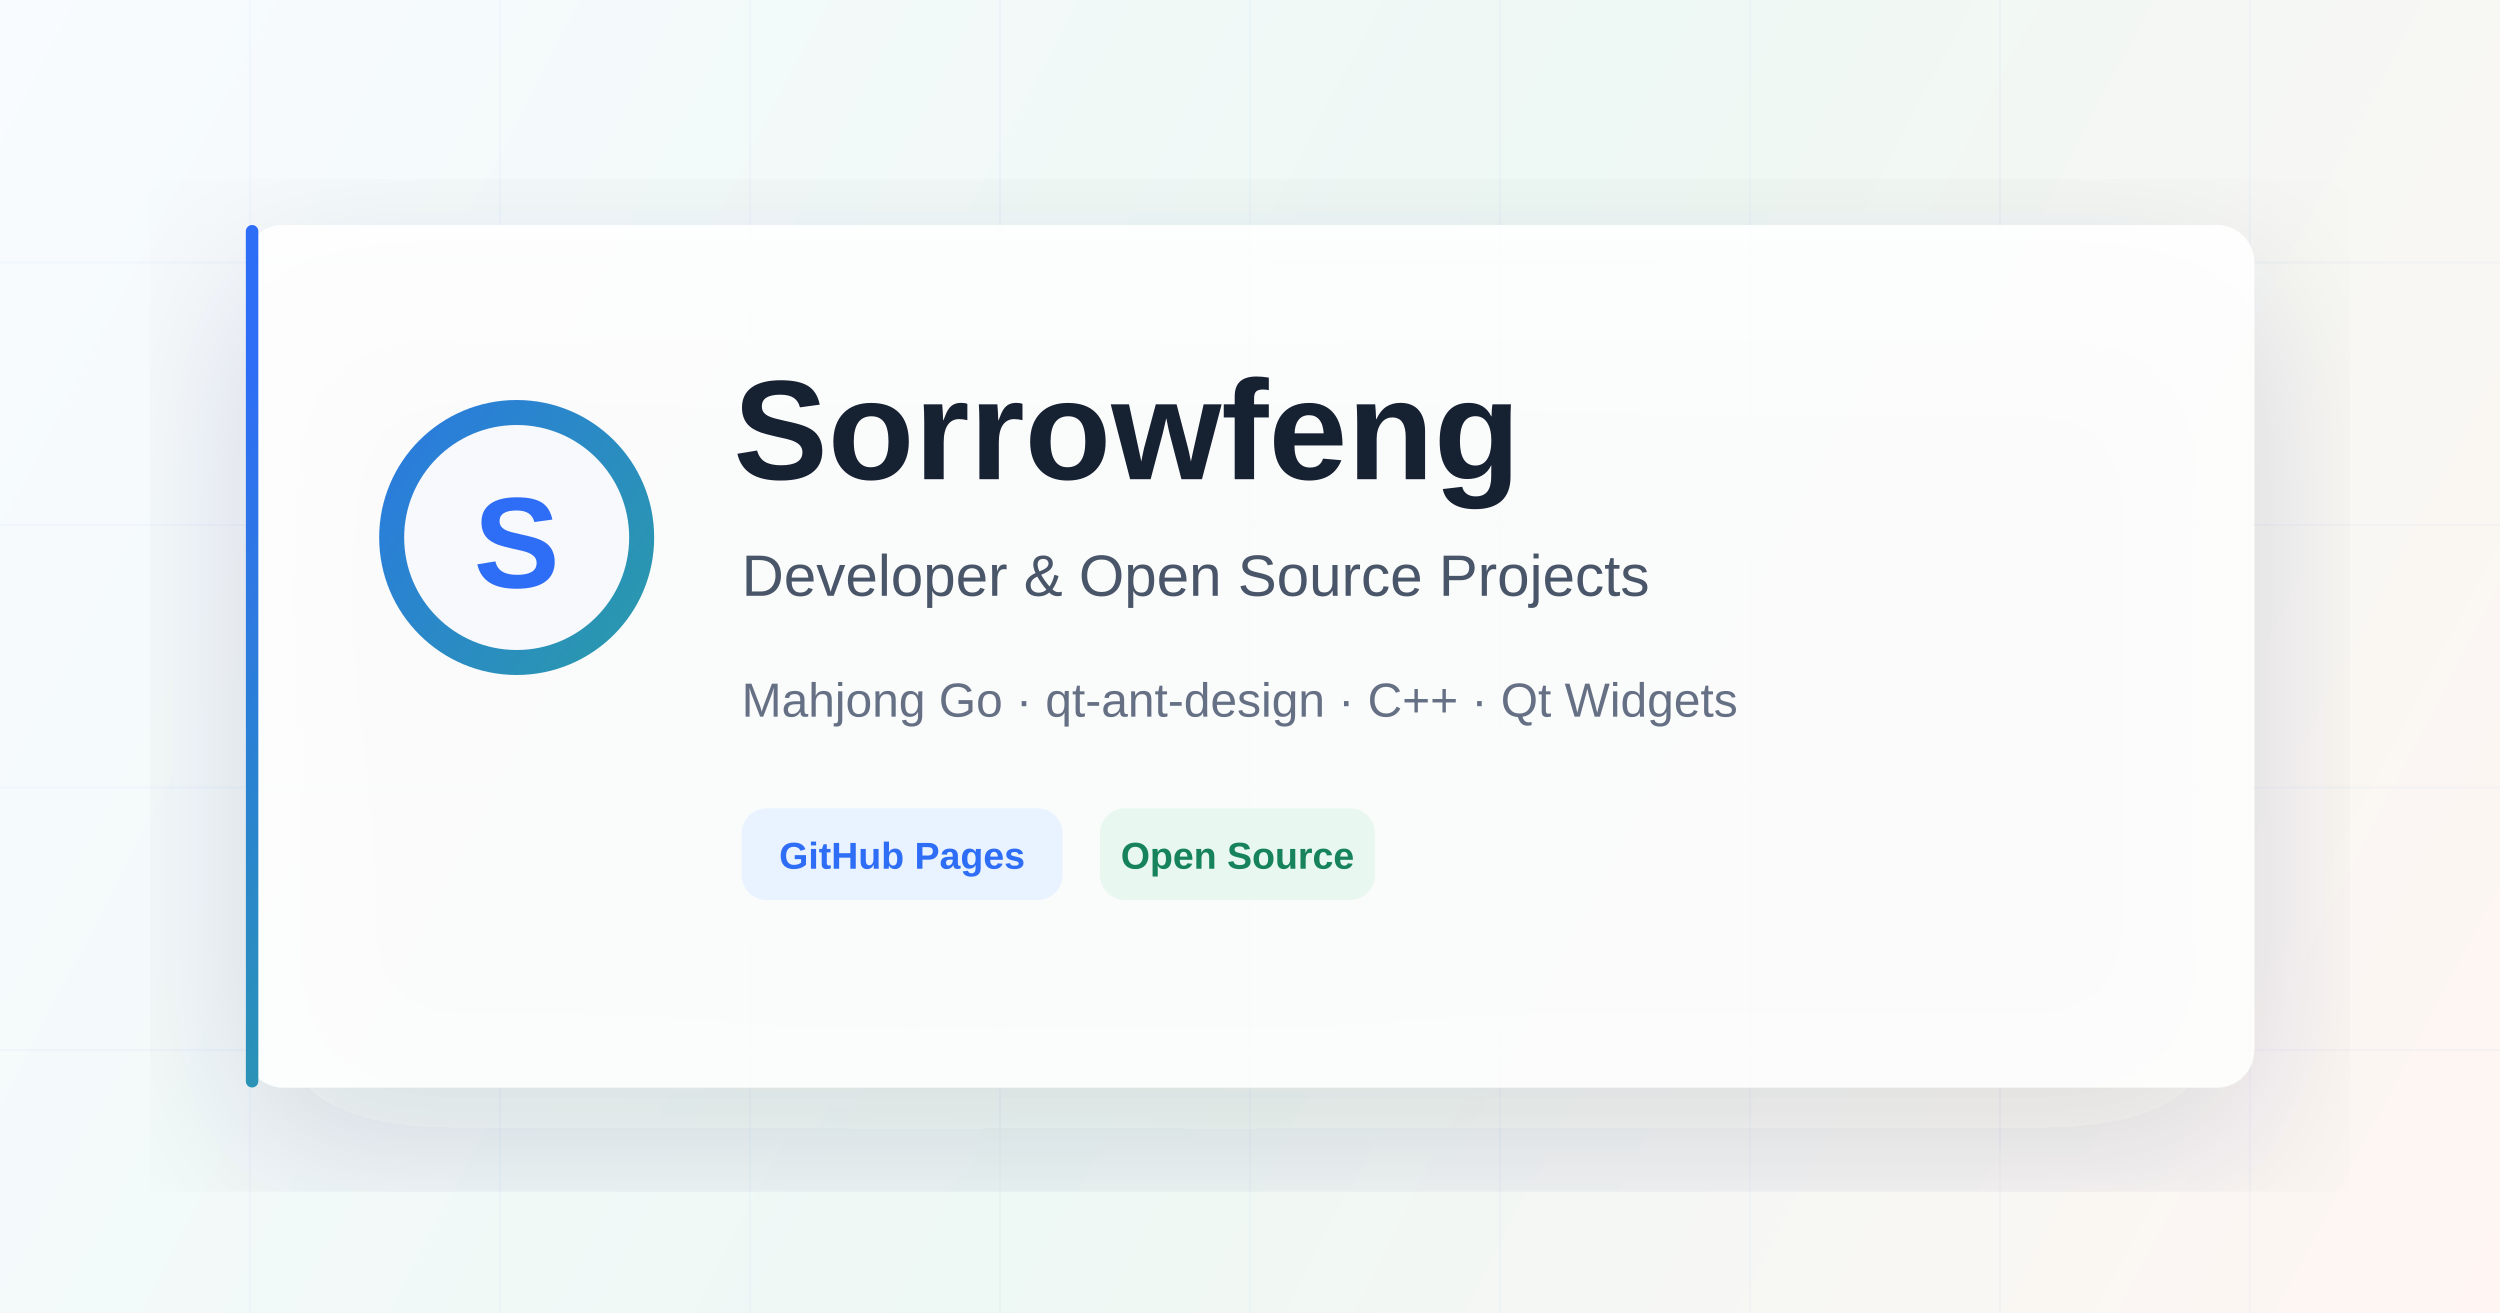
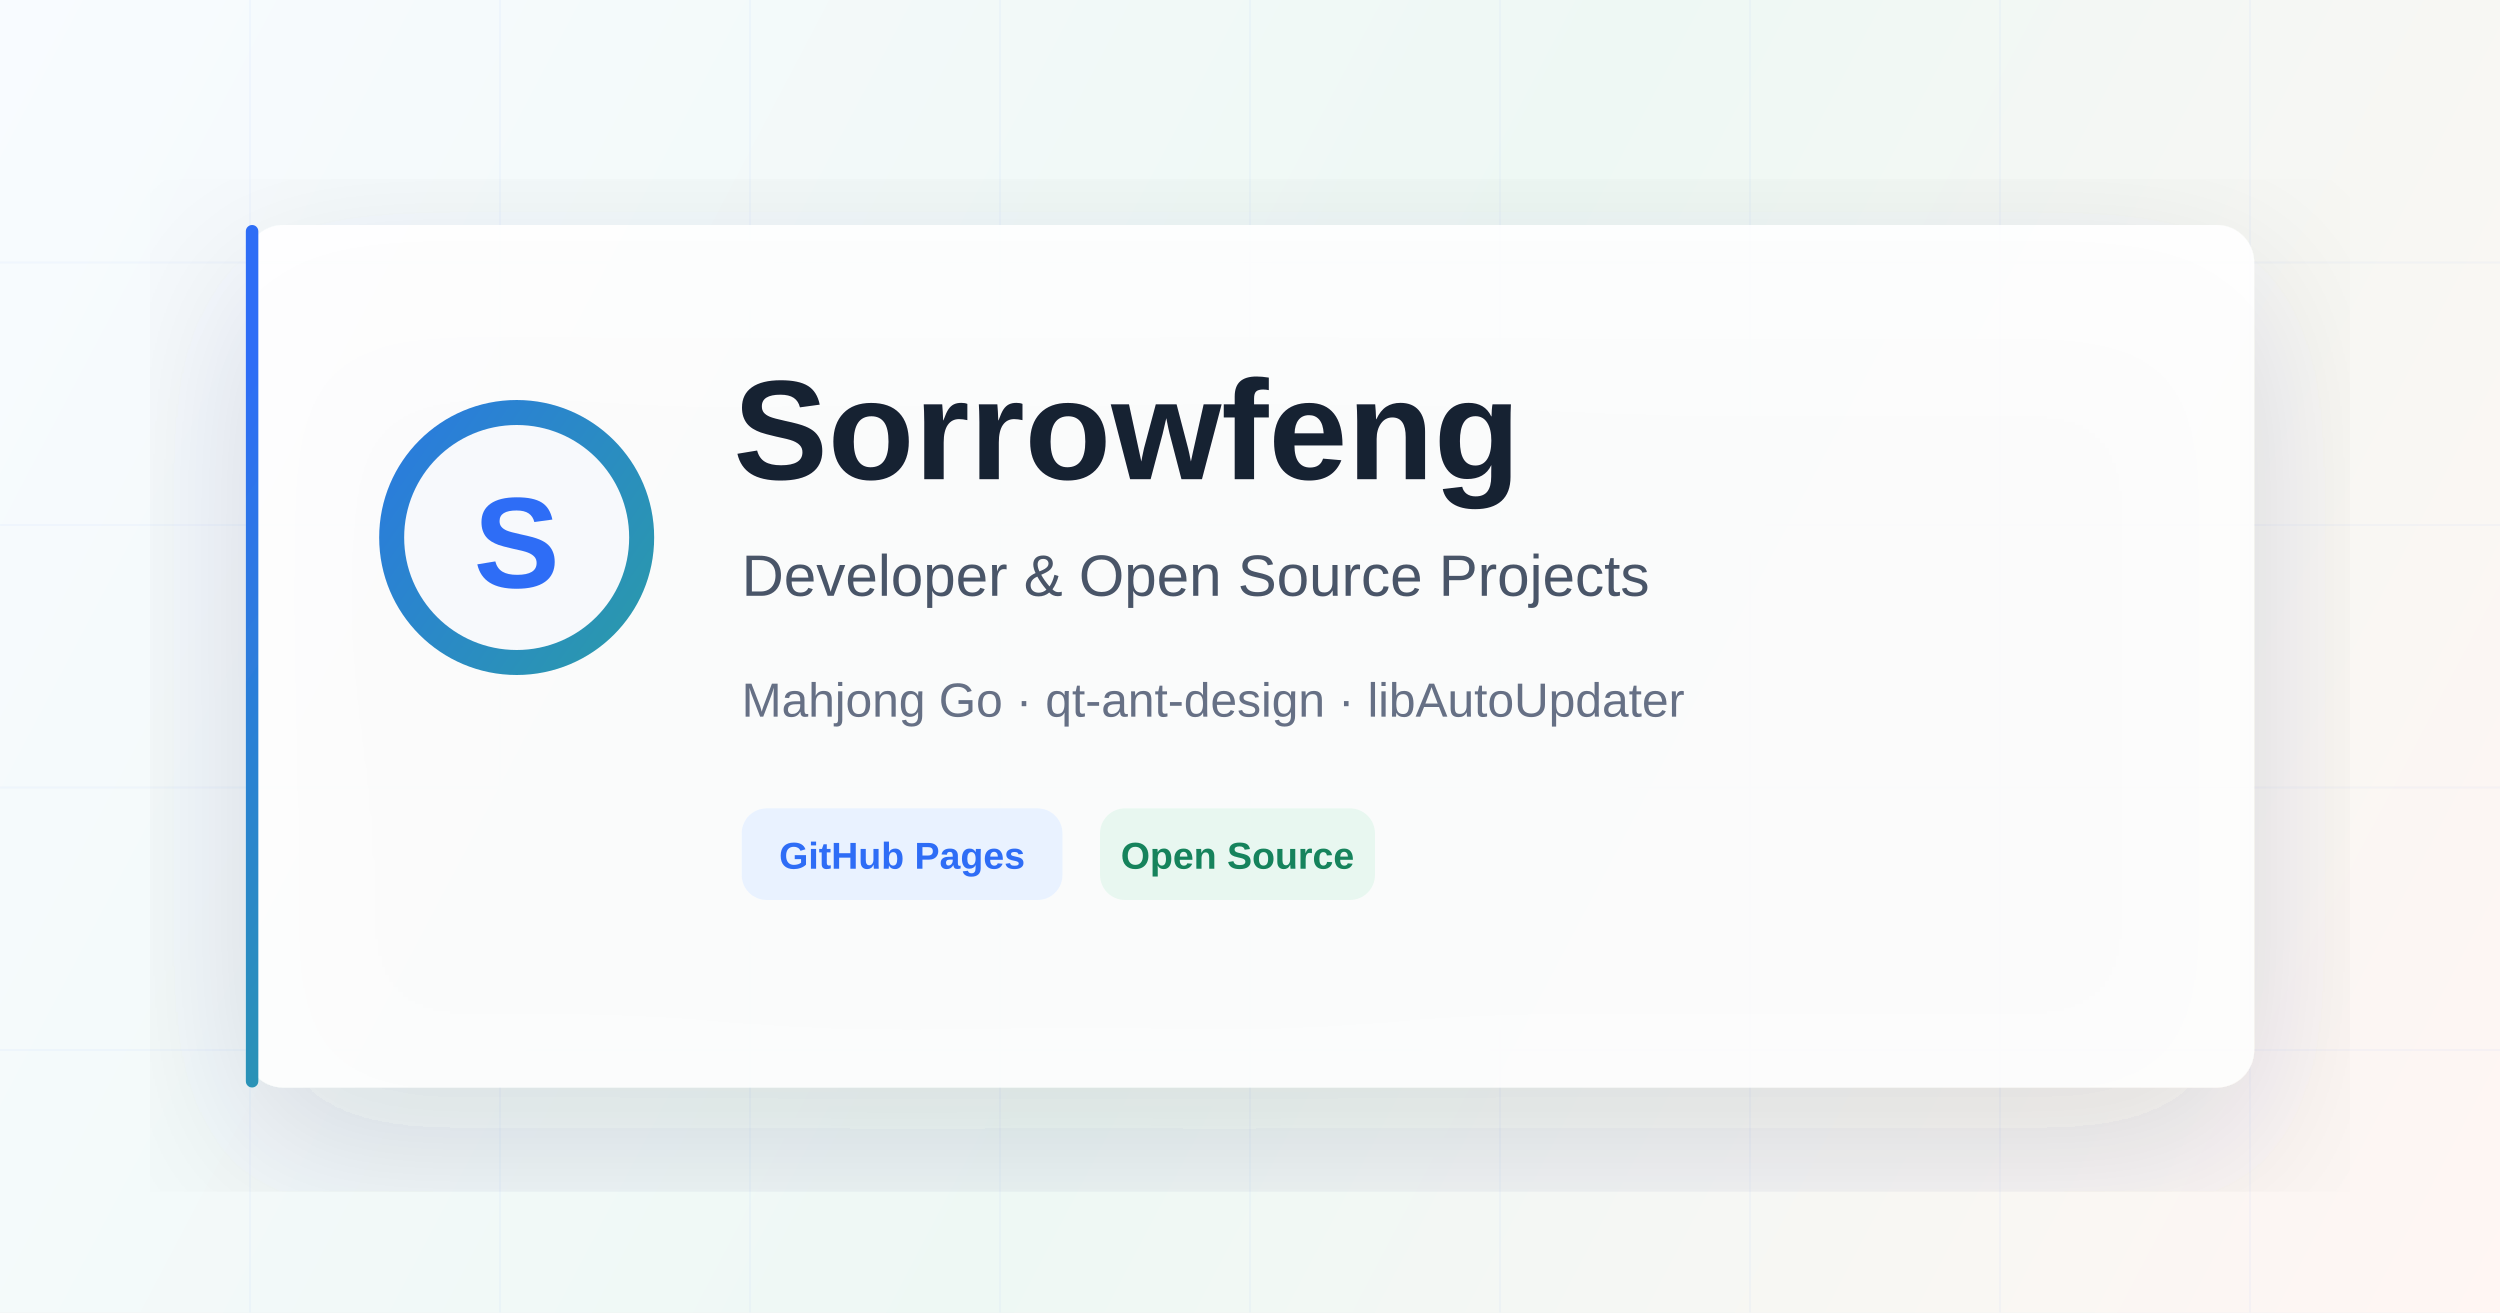
<svg xmlns="http://www.w3.org/2000/svg" width="1200" height="630" viewBox="0 0 1200 630" fill="none">
  <defs>
    <linearGradient id="bg" x1="0" y1="0" x2="1200" y2="630" gradientUnits="userSpaceOnUse">
      <stop stop-color="#F8FBFF" />
      <stop offset="0.52" stop-color="#EEF8F4" />
      <stop offset="1" stop-color="#FFF6F3" />
    </linearGradient>
    <linearGradient id="accent" x1="156" y1="124" x2="714" y2="512" gradientUnits="userSpaceOnUse">
      <stop stop-color="#2F6DF6" />
      <stop offset="0.55" stop-color="#24B47E" />
      <stop offset="1" stop-color="#F0445E" />
    </linearGradient>
    <filter id="shadow" x="72" y="58" width="1056" height="514" filterUnits="userSpaceOnUse" color-interpolation-filters="sRGB">
      <feDropShadow dx="0" dy="28" stdDeviation="42" flood-color="#213052" flood-opacity="0.16" />
    </filter>
  </defs>
  <rect width="1200" height="630" fill="url(#bg)" />
  <path d="M0 0H1200V630H0V0Z" fill="url(#bg)" />
  <g opacity="0.36">
    <path d="M0 126H1200M0 252H1200M0 378H1200M0 504H1200M120 0V630M240 0V630M360 0V630M480 0V630M600 0V630M720 0V630M840 0V630M960 0V630M1080 0V630" stroke="#2F6DF6" stroke-opacity="0.09" />
  </g>
  <g filter="url(#shadow)">
    <rect x="118" y="108" width="964" height="414" rx="18" fill="white" fill-opacity="0.86" />
    <rect x="118" y="108" width="6" height="414" rx="3" fill="url(#accent)" />
    <circle cx="248" cy="258" r="66" fill="url(#accent)" />
    <circle cx="248" cy="258" r="54" fill="#F7F9FC" />
    <text x="248" y="282" text-anchor="middle" font-family="Arial, Helvetica, sans-serif" font-size="62" font-weight="800" fill="#2F6DF6">S</text>
    <text x="352" y="230" font-family="Arial, Helvetica, sans-serif" font-size="68" font-weight="800" fill="#182033">Sorrowfeng</text>
    <text x="356" y="286" font-family="Arial, Helvetica, sans-serif" font-size="28" fill="#4A5568">Developer &amp; Open Source Projects</text>
-     <text x="356" y="344" font-family="Arial, Helvetica, sans-serif" font-size="23" fill="#667085">Mahjong Go · qt-ant-design · C++ · Qt Widgets</text>
+     <text x="356" y="344" font-family="Arial, Helvetica, sans-serif" font-size="23" fill="#667085">Mahjong Go · qt-ant-design · libAutoUpdater</text>
    <g transform="translate(356 388)">
      <rect width="154" height="44" rx="12" fill="#E9F2FF" />
      <text x="77" y="29" text-anchor="middle" font-family="Arial, Helvetica, sans-serif" font-size="18" font-weight="700" fill="#2F6DF6">GitHub Pages</text>
    </g>
    <g transform="translate(528 388)">
      <rect width="132" height="44" rx="12" fill="#E8F7F0" />
      <text x="66" y="29" text-anchor="middle" font-family="Arial, Helvetica, sans-serif" font-size="18" font-weight="700" fill="#15835C">Open Source</text>
    </g>
  </g>
</svg>
